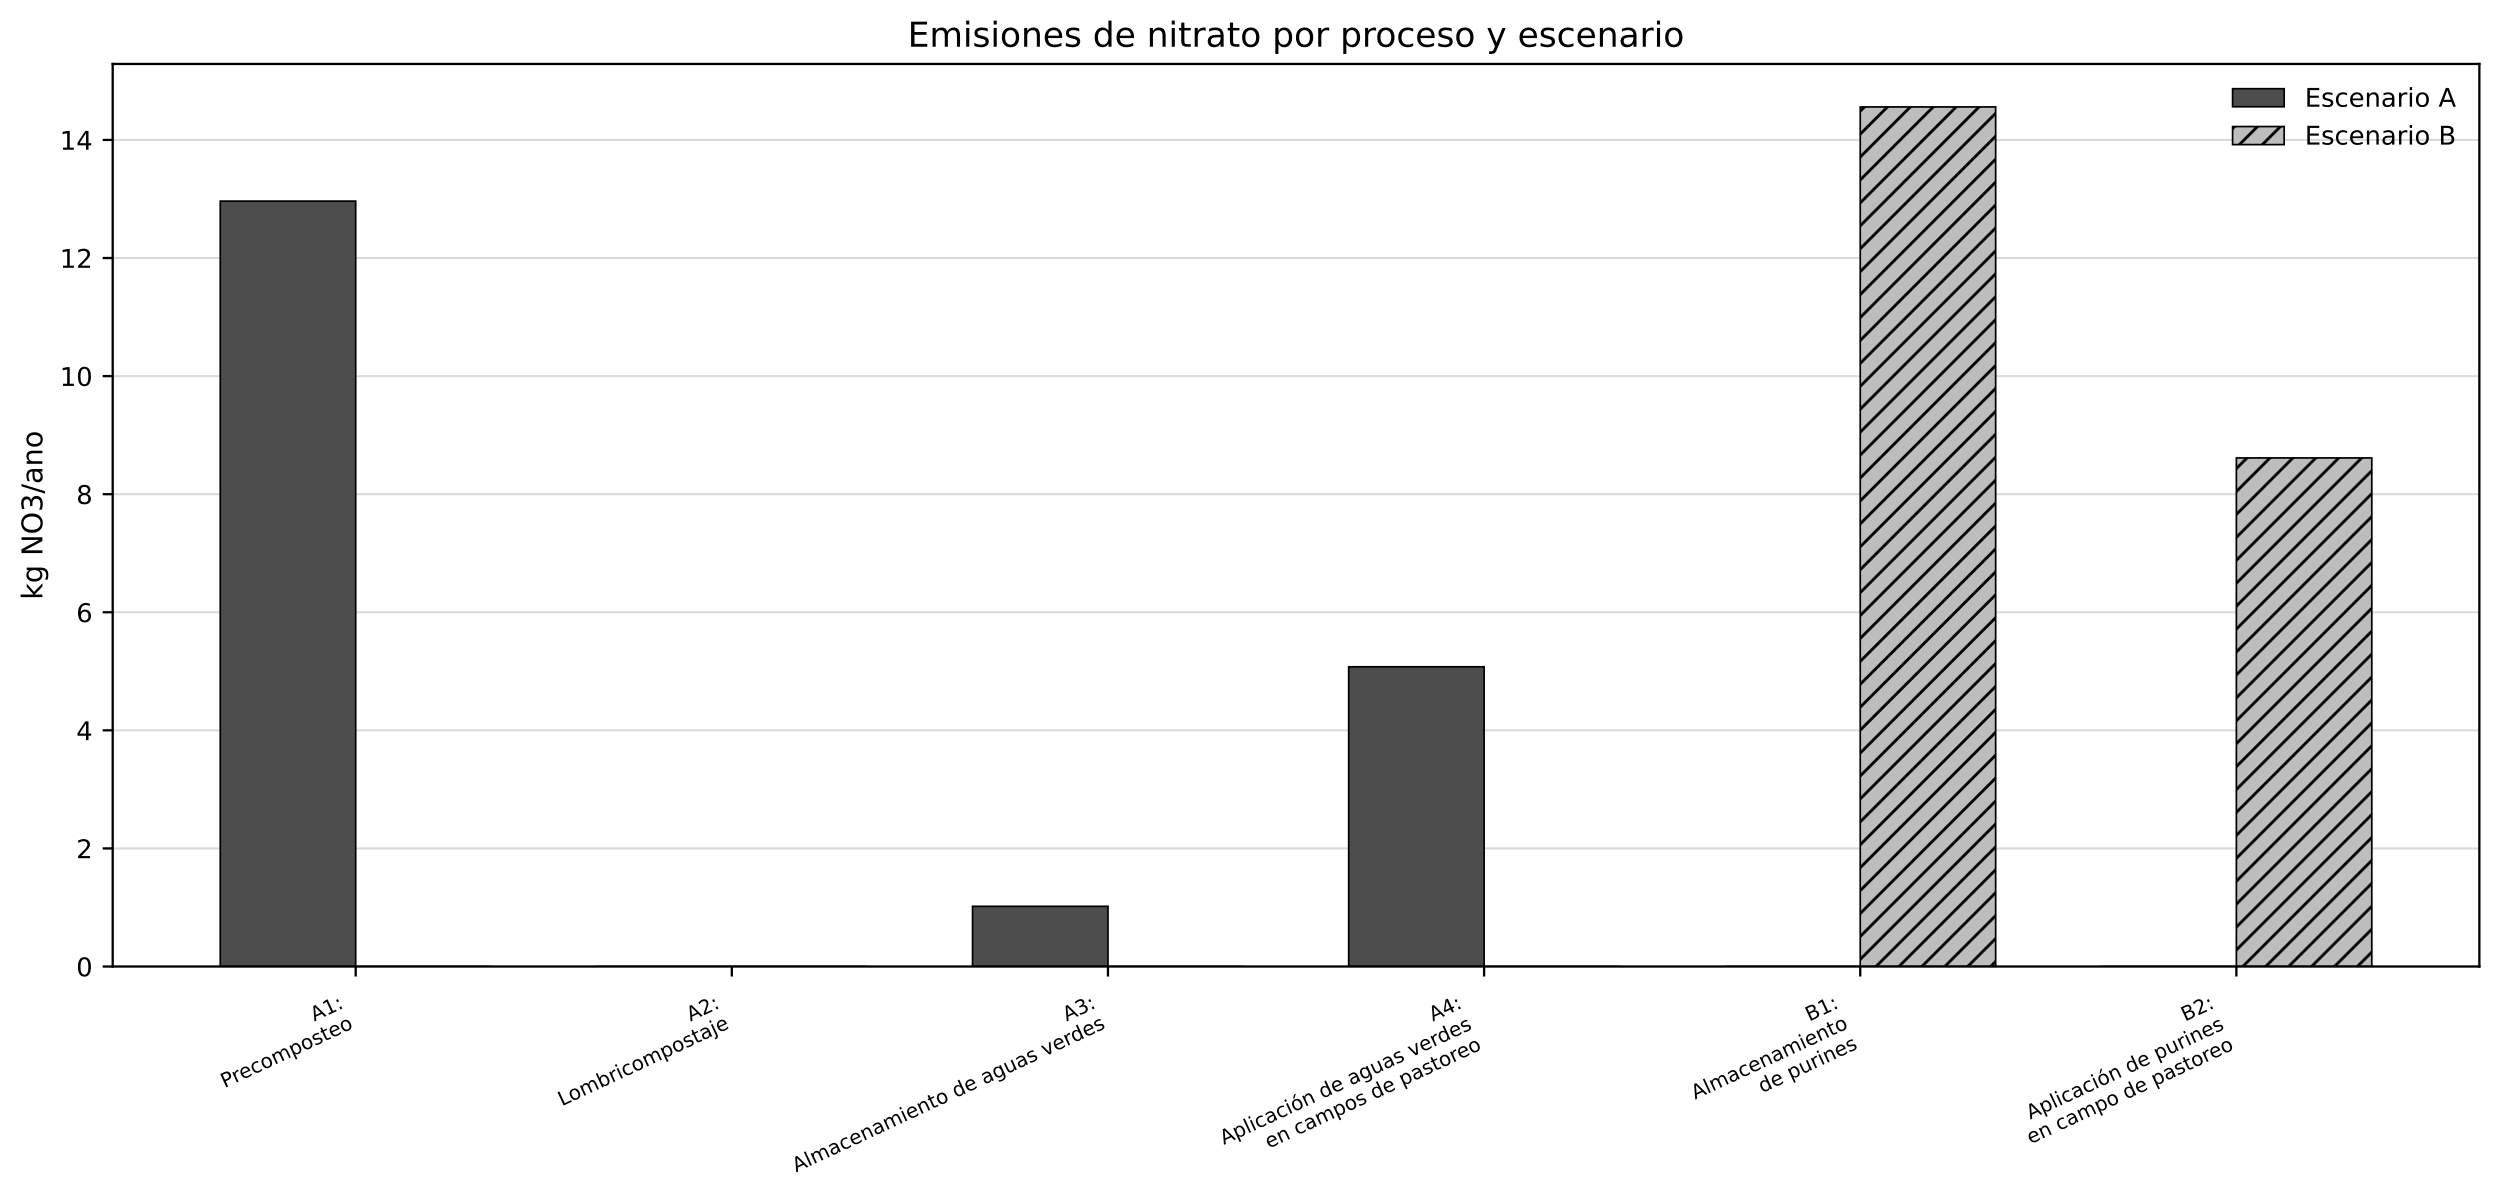
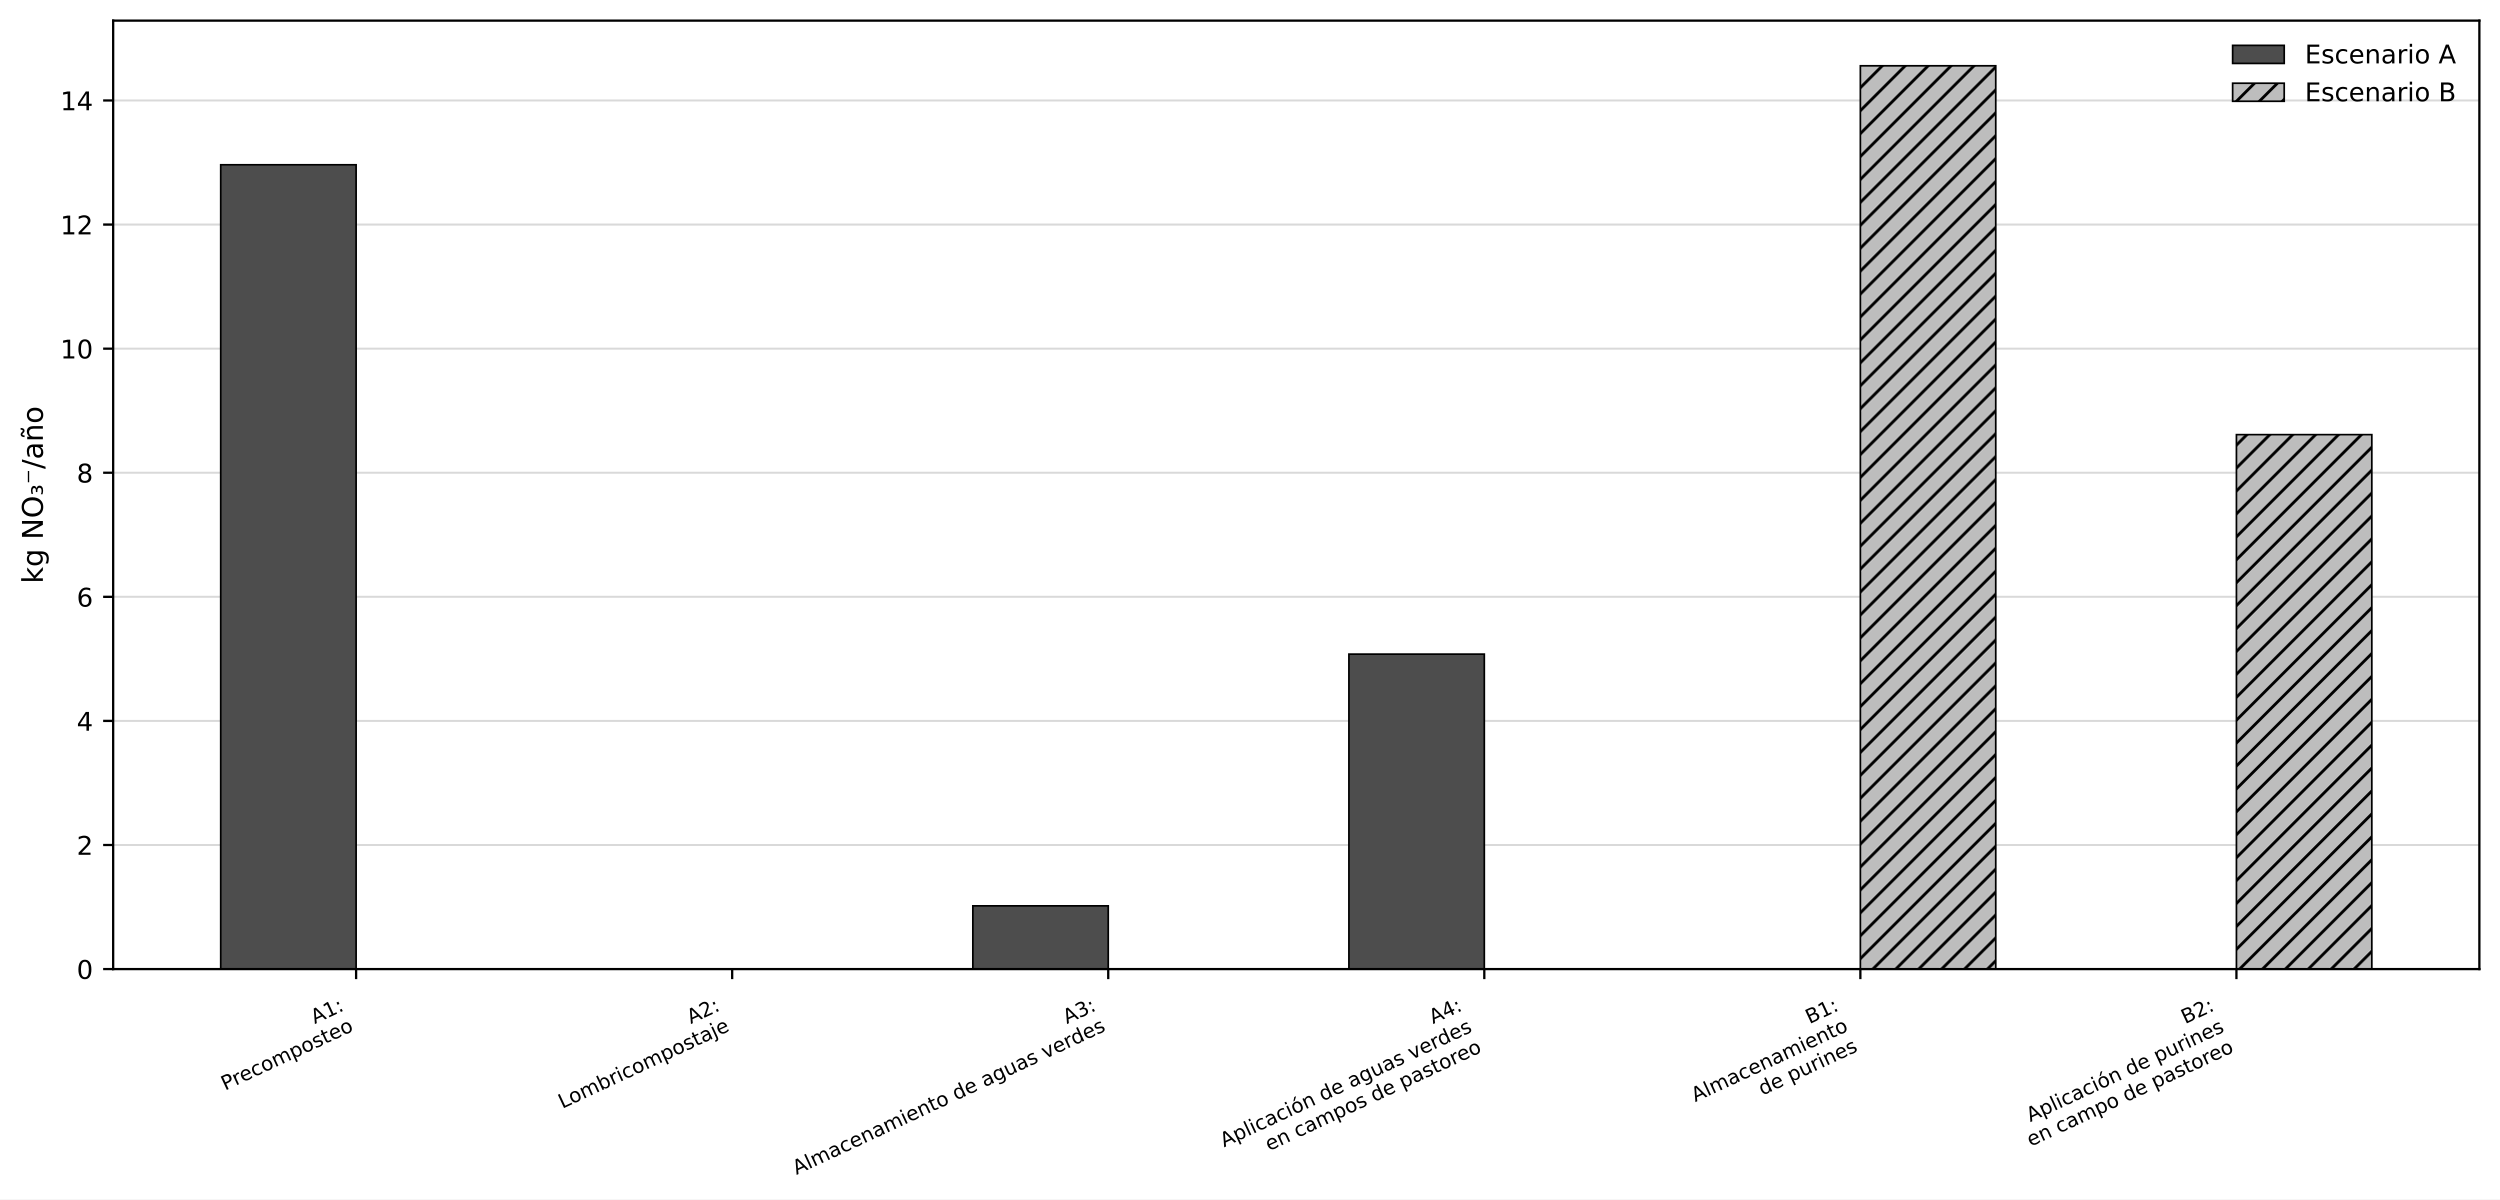
- <svg xmlns="http://www.w3.org/2000/svg" xmlns:xlink="http://www.w3.org/1999/xlink" width="872.468pt" height="417.703pt" viewBox="0 0 872.468 417.703" version="1.1">
+ <svg xmlns="http://www.w3.org/2000/svg" xmlns:xlink="http://www.w3.org/1999/xlink" width="872.638pt" height="418.665pt" viewBox="0 0 872.638 418.665" version="1.1">
  <defs>
    <style type="text/css">*{stroke-linejoin: round; stroke-linecap: butt}</style>
  </defs>
  <g id="figure_1">
    <g id="patch_1">
-       <path d="M -0 417.703  L 872.468 417.703  L 872.468 0  L -0 0  z " style="fill: #ffffff" />
+       <path d="M 0 418.665  L 872.638 418.665  L 872.638 0  L 0 0  z " style="fill: #ffffff" />
    </g>
    <g id="axes_1">
      <g id="patch_2">
-         <path d="M 39.331 337.302  L 865.268 337.302  L 865.268 22.318  L 39.331 22.318  z " style="fill: #ffffff" />
+         <path d="M 39.501 338.264  L 865.438 338.264  L 865.438 7.2  L 39.501 7.2  z " style="fill: #ffffff" />
      </g>
      <g id="matplotlib.axis_1">
        <g id="xtick_1">
          <g id="line2d_1">
            <defs>
-               <path id="m13b442b01c" d="M 0 0  L 0 3.5  " style="stroke: #000000; stroke-width: 0.8" />
+               <path id="m41c6d29b67" d="M 0 0  L 0 3.5  " style="stroke: #000000; stroke-width: 0.8" />
            </defs>
            <g>
-               <use xlink:href="#m13b442b01c" x="124.13" y="337.302" style="stroke: #000000; stroke-width: 0.8" />
+               <use xlink:href="#m41c6d29b67" x="124.3" y="338.264" style="stroke: #000000; stroke-width: 0.8" />
            </g>
          </g>
          <g id="text_1">
-             <text style="font-size: 7px; font-family: 'DejaVu Sans'" transform="translate(109.6882 356.5248) rotate(-25)">A1:</text>
-             <text style="font-size: 7px; font-family: 'DejaVu Sans'" transform="translate(78.39455 379.7661) rotate(-25)">Precomposteo</text>
+             <text style="font-size: 7px; font-family: 'DejaVu Sans'" transform="translate(109.8586 357.4867) rotate(-25)">A1:</text>
+             <text style="font-size: 7px; font-family: 'DejaVu Sans'" transform="translate(78.56486 380.7279) rotate(-25)">Precomposteo</text>
          </g>
        </g>
        <g id="xtick_2">
          <g id="line2d_2">
            <g>
-               <use xlink:href="#m13b442b01c" x="255.397" y="337.302" style="stroke: #000000; stroke-width: 0.8" />
+               <use xlink:href="#m41c6d29b67" x="255.568" y="338.264" style="stroke: #000000; stroke-width: 0.8" />
            </g>
          </g>
          <g id="text_2">
-             <text style="font-size: 7px; font-family: 'DejaVu Sans'" transform="translate(240.956 356.5248) rotate(-25)">A2:</text>
-             <text style="font-size: 7px; font-family: 'DejaVu Sans'" transform="translate(196.0938 386.0932) rotate(-25)">Lombricompostaje</text>
+             <text style="font-size: 7px; font-family: 'DejaVu Sans'" transform="translate(241.1263 357.4867) rotate(-25)">A2:</text>
+             <text style="font-size: 7px; font-family: 'DejaVu Sans'" transform="translate(196.2641 387.0551) rotate(-25)">Lombricompostaje</text>
          </g>
        </g>
        <g id="xtick_3">
          <g id="line2d_3">
            <g>
-               <use xlink:href="#m13b442b01c" x="386.665" y="337.302" style="stroke: #000000; stroke-width: 0.8" />
+               <use xlink:href="#m41c6d29b67" x="386.835" y="338.264" style="stroke: #000000; stroke-width: 0.8" />
            </g>
          </g>
          <g id="text_3">
-             <text style="font-size: 7px; font-family: 'DejaVu Sans'" transform="translate(372.2238 356.5248) rotate(-25)">A3:</text>
-             <text style="font-size: 7px; font-family: 'DejaVu Sans'" transform="translate(277.8444 409.1834) rotate(-25)">Almacenamiento de aguas verdes</text>
+             <text style="font-size: 7px; font-family: 'DejaVu Sans'" transform="translate(372.3941 357.4867) rotate(-25)">A3:</text>
+             <text style="font-size: 7px; font-family: 'DejaVu Sans'" transform="translate(278.0148 410.1453) rotate(-25)">Almacenamiento de aguas verdes</text>
          </g>
        </g>
        <g id="xtick_4">
          <g id="line2d_4">
            <g>
-               <use xlink:href="#m13b442b01c" x="517.933" y="337.302" style="stroke: #000000; stroke-width: 0.8" />
+               <use xlink:href="#m41c6d29b67" x="518.103" y="338.264" style="stroke: #000000; stroke-width: 0.8" />
            </g>
          </g>
          <g id="text_4">
-             <text style="font-size: 7px; font-family: 'DejaVu Sans'" transform="translate(500.0369 356.5248) rotate(-25)">A4:</text>
-             <text style="font-size: 7px; font-family: 'DejaVu Sans'" transform="translate(427.0832 399.5632) rotate(-25)">Aplicación de aguas verdes</text>
-             <text style="font-size: 7px; font-family: 'DejaVu Sans'" transform="translate(442.8037 400.8814) rotate(-25)">en campos de pastoreo</text>
+             <text style="font-size: 7px; font-family: 'DejaVu Sans'" transform="translate(500.2072 357.4867) rotate(-25)">A4:</text>
+             <text style="font-size: 7px; font-family: 'DejaVu Sans'" transform="translate(427.2535 400.5251) rotate(-25)">Aplicación de aguas verdes</text>
+             <text style="font-size: 7px; font-family: 'DejaVu Sans'" transform="translate(442.974 401.8433) rotate(-25)">en campos de pastoreo</text>
          </g>
        </g>
        <g id="xtick_5">
          <g id="line2d_5">
            <g>
-               <use xlink:href="#m13b442b01c" x="649.201" y="337.302" style="stroke: #000000; stroke-width: 0.8" />
+               <use xlink:href="#m41c6d29b67" x="649.371" y="338.264" style="stroke: #000000; stroke-width: 0.8" />
            </g>
          </g>
          <g id="text_5">
-             <text style="font-size: 7px; font-family: 'DejaVu Sans'" transform="translate(631.4338 356.5308) rotate(-25)">B1:</text>
-             <text style="font-size: 7px; font-family: 'DejaVu Sans'" transform="translate(591.5676 383.7695) rotate(-25)">Almacenamiento</text>
-             <text style="font-size: 7px; font-family: 'DejaVu Sans'" transform="translate(614.9902 381.4961) rotate(-25)">de purines</text>
+             <text style="font-size: 7px; font-family: 'DejaVu Sans'" transform="translate(631.6041 357.4927) rotate(-25)">B1:</text>
+             <text style="font-size: 7px; font-family: 'DejaVu Sans'" transform="translate(591.7379 384.7314) rotate(-25)">Almacenamiento</text>
+             <text style="font-size: 7px; font-family: 'DejaVu Sans'" transform="translate(615.1606 382.458) rotate(-25)">de purines</text>
          </g>
        </g>
        <g id="xtick_6">
          <g id="line2d_6">
            <g>
-               <use xlink:href="#m13b442b01c" x="780.469" y="337.302" style="stroke: #000000; stroke-width: 0.8" />
+               <use xlink:href="#m41c6d29b67" x="780.639" y="338.264" style="stroke: #000000; stroke-width: 0.8" />
            </g>
          </g>
          <g id="text_6">
-             <text style="font-size: 7px; font-family: 'DejaVu Sans'" transform="translate(762.5596 356.5308) rotate(-25)">B2:</text>
-             <text style="font-size: 7px; font-family: 'DejaVu Sans'" transform="translate(708.5075 390.7552) rotate(-25)">Aplicación de purines</text>
-             <text style="font-size: 7px; font-family: 'DejaVu Sans'" transform="translate(708.6441 399.3403) rotate(-25)">en campo de pastoreo</text>
+             <text style="font-size: 7px; font-family: 'DejaVu Sans'" transform="translate(762.7299 357.4927) rotate(-25)">B2:</text>
+             <text style="font-size: 7px; font-family: 'DejaVu Sans'" transform="translate(708.6778 391.7171) rotate(-25)">Aplicación de purines</text>
+             <text style="font-size: 7px; font-family: 'DejaVu Sans'" transform="translate(708.8144 400.3022) rotate(-25)">en campo de pastoreo</text>
          </g>
        </g>
      </g>
      <g id="matplotlib.axis_2">
        <g id="ytick_1">
          <g id="line2d_7">
-             <path d="M 39.331 337.302  L 865.268 337.302  " clip-path="url(#p168d440fff)" style="fill: none; stroke: #d9d9d9; stroke-width: 0.7; stroke-linecap: square" />
+             <path d="M 39.501 338.264  L 865.438 338.264  " clip-path="url(#pb819637dde)" style="fill: none; stroke: #d9d9d9; stroke-width: 0.7; stroke-linecap: square" />
          </g>
          <g id="line2d_8">
            <defs>
-               <path id="mbfaf7a3924" d="M 0 0  L -3.5 0  " style="stroke: #000000; stroke-width: 0.8" />
+               <path id="m7ea2f38354" d="M 0 0  L -3.5 0  " style="stroke: #000000; stroke-width: 0.8" />
            </defs>
            <g>
-               <use xlink:href="#mbfaf7a3924" x="39.331" y="337.302" style="stroke: #000000; stroke-width: 0.8" />
+               <use xlink:href="#m7ea2f38354" x="39.501" y="338.264" style="stroke: #000000; stroke-width: 0.8" />
            </g>
          </g>
          <g id="text_7">
-             <text style="font-size: 9px; font-family: 'DejaVu Sans'; text-anchor: end" x="32.331" y="340.721" transform="rotate(-0 32.33062 340.721)">0</text>
+             <text style="font-size: 9px; font-family: 'DejaVu Sans'; text-anchor: end" x="32.501" y="341.683" transform="rotate(-0 32.50094 341.6829)">0</text>
          </g>
        </g>
        <g id="ytick_2">
          <g id="line2d_9">
-             <path d="M 39.331 296.093  L 865.268 296.093  " clip-path="url(#p168d440fff)" style="fill: none; stroke: #d9d9d9; stroke-width: 0.7; stroke-linecap: square" />
+             <path d="M 39.501 294.951  L 865.438 294.951  " clip-path="url(#pb819637dde)" style="fill: none; stroke: #d9d9d9; stroke-width: 0.7; stroke-linecap: square" />
          </g>
          <g id="line2d_10">
            <g>
-               <use xlink:href="#mbfaf7a3924" x="39.331" y="296.093" style="stroke: #000000; stroke-width: 0.8" />
+               <use xlink:href="#m7ea2f38354" x="39.501" y="294.951" style="stroke: #000000; stroke-width: 0.8" />
            </g>
          </g>
          <g id="text_8">
-             <text style="font-size: 9px; font-family: 'DejaVu Sans'; text-anchor: end" x="32.331" y="299.512" transform="rotate(-0 32.33062 299.512)">2</text>
+             <text style="font-size: 9px; font-family: 'DejaVu Sans'; text-anchor: end" x="32.501" y="298.37" transform="rotate(-0 32.50094 298.3701)">2</text>
          </g>
        </g>
        <g id="ytick_3">
          <g id="line2d_11">
-             <path d="M 39.331 254.884  L 865.268 254.884  " clip-path="url(#p168d440fff)" style="fill: none; stroke: #d9d9d9; stroke-width: 0.7; stroke-linecap: square" />
+             <path d="M 39.501 251.638  L 865.438 251.638  " clip-path="url(#pb819637dde)" style="fill: none; stroke: #d9d9d9; stroke-width: 0.7; stroke-linecap: square" />
          </g>
          <g id="line2d_12">
            <g>
-               <use xlink:href="#mbfaf7a3924" x="39.331" y="254.884" style="stroke: #000000; stroke-width: 0.8" />
+               <use xlink:href="#m7ea2f38354" x="39.501" y="251.638" style="stroke: #000000; stroke-width: 0.8" />
            </g>
          </g>
          <g id="text_9">
-             <text style="font-size: 9px; font-family: 'DejaVu Sans'; text-anchor: end" x="32.331" y="258.303" transform="rotate(-0 32.33062 258.3029)">4</text>
+             <text style="font-size: 9px; font-family: 'DejaVu Sans'; text-anchor: end" x="32.501" y="255.057" transform="rotate(-0 32.50094 255.0573)">4</text>
          </g>
        </g>
        <g id="ytick_4">
          <g id="line2d_13">
-             <path d="M 39.331 213.675  L 865.268 213.675  " clip-path="url(#p168d440fff)" style="fill: none; stroke: #d9d9d9; stroke-width: 0.7; stroke-linecap: square" />
+             <path d="M 39.501 208.325  L 865.438 208.325  " clip-path="url(#pb819637dde)" style="fill: none; stroke: #d9d9d9; stroke-width: 0.7; stroke-linecap: square" />
          </g>
          <g id="line2d_14">
            <g>
-               <use xlink:href="#mbfaf7a3924" x="39.331" y="213.675" style="stroke: #000000; stroke-width: 0.8" />
+               <use xlink:href="#m7ea2f38354" x="39.501" y="208.325" style="stroke: #000000; stroke-width: 0.8" />
            </g>
          </g>
          <g id="text_10">
-             <text style="font-size: 9px; font-family: 'DejaVu Sans'; text-anchor: end" x="32.331" y="217.094" transform="rotate(-0 32.33062 217.0939)">6</text>
+             <text style="font-size: 9px; font-family: 'DejaVu Sans'; text-anchor: end" x="32.501" y="211.745" transform="rotate(-0 32.50094 211.7445)">6</text>
          </g>
        </g>
        <g id="ytick_5">
          <g id="line2d_15">
-             <path d="M 39.331 172.466  L 865.268 172.466  " clip-path="url(#p168d440fff)" style="fill: none; stroke: #d9d9d9; stroke-width: 0.7; stroke-linecap: square" />
+             <path d="M 39.501 165.012  L 865.438 165.012  " clip-path="url(#pb819637dde)" style="fill: none; stroke: #d9d9d9; stroke-width: 0.7; stroke-linecap: square" />
          </g>
          <g id="line2d_16">
            <g>
-               <use xlink:href="#mbfaf7a3924" x="39.331" y="172.466" style="stroke: #000000; stroke-width: 0.8" />
+               <use xlink:href="#m7ea2f38354" x="39.501" y="165.012" style="stroke: #000000; stroke-width: 0.8" />
            </g>
          </g>
          <g id="text_11">
-             <text style="font-size: 9px; font-family: 'DejaVu Sans'; text-anchor: end" x="32.331" y="175.885" transform="rotate(-0 32.33062 175.8848)">8</text>
+             <text style="font-size: 9px; font-family: 'DejaVu Sans'; text-anchor: end" x="32.501" y="168.432" transform="rotate(-0 32.50094 168.4318)">8</text>
          </g>
        </g>
        <g id="ytick_6">
          <g id="line2d_17">
-             <path d="M 39.331 131.256  L 865.268 131.256  " clip-path="url(#p168d440fff)" style="fill: none; stroke: #d9d9d9; stroke-width: 0.7; stroke-linecap: square" />
+             <path d="M 39.501 121.7  L 865.438 121.7  " clip-path="url(#pb819637dde)" style="fill: none; stroke: #d9d9d9; stroke-width: 0.7; stroke-linecap: square" />
          </g>
          <g id="line2d_18">
            <g>
-               <use xlink:href="#mbfaf7a3924" x="39.331" y="131.256" style="stroke: #000000; stroke-width: 0.8" />
+               <use xlink:href="#m7ea2f38354" x="39.501" y="121.7" style="stroke: #000000; stroke-width: 0.8" />
            </g>
          </g>
          <g id="text_12">
-             <text style="font-size: 9px; font-family: 'DejaVu Sans'; text-anchor: end" x="32.331" y="134.676" transform="rotate(-0 32.33062 134.6758)">10</text>
+             <text style="font-size: 9px; font-family: 'DejaVu Sans'; text-anchor: end" x="32.501" y="125.119" transform="rotate(-0 32.50094 125.119)">10</text>
          </g>
        </g>
        <g id="ytick_7">
          <g id="line2d_19">
-             <path d="M 39.331 90.047  L 865.268 90.047  " clip-path="url(#p168d440fff)" style="fill: none; stroke: #d9d9d9; stroke-width: 0.7; stroke-linecap: square" />
+             <path d="M 39.501 78.387  L 865.438 78.387  " clip-path="url(#pb819637dde)" style="fill: none; stroke: #d9d9d9; stroke-width: 0.7; stroke-linecap: square" />
          </g>
          <g id="line2d_20">
            <g>
-               <use xlink:href="#mbfaf7a3924" x="39.331" y="90.047" style="stroke: #000000; stroke-width: 0.8" />
+               <use xlink:href="#m7ea2f38354" x="39.501" y="78.387" style="stroke: #000000; stroke-width: 0.8" />
            </g>
          </g>
          <g id="text_13">
-             <text style="font-size: 9px; font-family: 'DejaVu Sans'; text-anchor: end" x="32.331" y="93.467" transform="rotate(-0 32.33062 93.46673)">12</text>
+             <text style="font-size: 9px; font-family: 'DejaVu Sans'; text-anchor: end" x="32.501" y="81.806" transform="rotate(-0 32.50094 81.8062)">12</text>
          </g>
        </g>
        <g id="ytick_8">
          <g id="line2d_21">
-             <path d="M 39.331 48.838  L 865.268 48.838  " clip-path="url(#p168d440fff)" style="fill: none; stroke: #d9d9d9; stroke-width: 0.7; stroke-linecap: square" />
+             <path d="M 39.501 35.074  L 865.438 35.074  " clip-path="url(#pb819637dde)" style="fill: none; stroke: #d9d9d9; stroke-width: 0.7; stroke-linecap: square" />
          </g>
          <g id="line2d_22">
            <g>
-               <use xlink:href="#mbfaf7a3924" x="39.331" y="48.838" style="stroke: #000000; stroke-width: 0.8" />
+               <use xlink:href="#m7ea2f38354" x="39.501" y="35.074" style="stroke: #000000; stroke-width: 0.8" />
            </g>
          </g>
          <g id="text_14">
-             <text style="font-size: 9px; font-family: 'DejaVu Sans'; text-anchor: end" x="32.331" y="52.258" transform="rotate(-0 32.33062 52.25768)">14</text>
+             <text style="font-size: 9px; font-family: 'DejaVu Sans'; text-anchor: end" x="32.501" y="38.493" transform="rotate(-0 32.50094 38.49342)">14</text>
          </g>
        </g>
        <g id="text_15">
-           <text style="font-size: 10px; font-family: 'DejaVu Sans'; text-anchor: middle" x="14.798" y="179.81" transform="rotate(-90 14.79844 179.8099)">kg NO3/ano</text>
+           <text style="font-size: 10px; font-family: 'DejaVu Sans'; text-anchor: middle" x="14.969" y="172.732" transform="rotate(-90 14.96875 172.7318)">kg NO₃⁻/año</text>
        </g>
      </g>
      <g id="patch_3">
-         <path d="M 76.873 337.302  L 124.13 337.302  L 124.13 70.188  L 76.873 70.188  z " clip-path="url(#p168d440fff)" style="fill: #4d4d4d; stroke: #000000; stroke-width: 0.6; stroke-linejoin: miter" />
+         <path d="M 77.044 338.264  L 124.3 338.264  L 124.3 57.514  L 77.044 57.514  z " clip-path="url(#pb819637dde)" style="fill: #4d4d4d; stroke: #000000; stroke-width: 0.6; stroke-linejoin: miter" />
      </g>
      <g id="patch_4">
-         <path d="M 208.141 337.302  L 255.397 337.302  L 255.397 337.302  L 208.141 337.302  z " clip-path="url(#p168d440fff)" style="fill: #4d4d4d; stroke: #000000; stroke-width: 0.6; stroke-linejoin: miter" />
+         <path d="M 208.311 338.264  L 255.568 338.264  L 255.568 338.264  L 208.311 338.264  z " clip-path="url(#pb819637dde)" style="fill: #4d4d4d; stroke: #000000; stroke-width: 0.6; stroke-linejoin: miter" />
      </g>
      <g id="patch_5">
-         <path d="M 339.409 337.302  L 386.665 337.302  L 386.665 316.303  L 339.409 316.303  z " clip-path="url(#p168d440fff)" style="fill: #4d4d4d; stroke: #000000; stroke-width: 0.6; stroke-linejoin: miter" />
+         <path d="M 339.579 338.264  L 386.835 338.264  L 386.835 316.193  L 339.579 316.193  z " clip-path="url(#pb819637dde)" style="fill: #4d4d4d; stroke: #000000; stroke-width: 0.6; stroke-linejoin: miter" />
      </g>
      <g id="patch_6">
-         <path d="M 470.677 337.302  L 517.933 337.302  L 517.933 232.703  L 470.677 232.703  z " clip-path="url(#p168d440fff)" style="fill: #4d4d4d; stroke: #000000; stroke-width: 0.6; stroke-linejoin: miter" />
+         <path d="M 470.847 338.264  L 518.103 338.264  L 518.103 228.325  L 470.847 228.325  z " clip-path="url(#pb819637dde)" style="fill: #4d4d4d; stroke: #000000; stroke-width: 0.6; stroke-linejoin: miter" />
      </g>
      <g id="patch_7">
-         <path d="M 601.944 337.302  L 649.201 337.302  L 649.201 337.302  L 601.944 337.302  z " clip-path="url(#p168d440fff)" style="fill: #4d4d4d; stroke: #000000; stroke-width: 0.6; stroke-linejoin: miter" />
+         <path d="M 602.115 338.264  L 649.371 338.264  L 649.371 338.264  L 602.115 338.264  z " clip-path="url(#pb819637dde)" style="fill: #4d4d4d; stroke: #000000; stroke-width: 0.6; stroke-linejoin: miter" />
      </g>
      <g id="patch_8">
-         <path d="M 733.212 337.302  L 780.469 337.302  L 780.469 337.302  L 733.212 337.302  z " clip-path="url(#p168d440fff)" style="fill: #4d4d4d; stroke: #000000; stroke-width: 0.6; stroke-linejoin: miter" />
+         <path d="M 733.382 338.264  L 780.639 338.264  L 780.639 338.264  L 733.382 338.264  z " clip-path="url(#pb819637dde)" style="fill: #4d4d4d; stroke: #000000; stroke-width: 0.6; stroke-linejoin: miter" />
      </g>
      <g id="patch_9">
-         <path d="M 124.13 337.302  L 171.386 337.302  L 171.386 337.302  L 124.13 337.302  z " clip-path="url(#p168d440fff)" style="fill: url(#heea9bb06d2); stroke: #000000; stroke-width: 0.6; stroke-linejoin: miter" />
+         <path d="M 124.3 338.264  L 171.556 338.264  L 171.556 338.264  L 124.3 338.264  z " clip-path="url(#pb819637dde)" style="fill: url(#hc8629ff806); stroke: #000000; stroke-width: 0.6; stroke-linejoin: miter" />
      </g>
      <g id="patch_10">
-         <path d="M 255.397 337.302  L 302.654 337.302  L 302.654 337.302  L 255.397 337.302  z " clip-path="url(#p168d440fff)" style="fill: url(#heea9bb06d2); stroke: #000000; stroke-width: 0.6; stroke-linejoin: miter" />
+         <path d="M 255.568 338.264  L 302.824 338.264  L 302.824 338.264  L 255.568 338.264  z " clip-path="url(#pb819637dde)" style="fill: url(#hc8629ff806); stroke: #000000; stroke-width: 0.6; stroke-linejoin: miter" />
      </g>
      <g id="patch_11">
-         <path d="M 386.665 337.302  L 433.922 337.302  L 433.922 337.302  L 386.665 337.302  z " clip-path="url(#p168d440fff)" style="fill: url(#heea9bb06d2); stroke: #000000; stroke-width: 0.6; stroke-linejoin: miter" />
+         <path d="M 386.835 338.264  L 434.092 338.264  L 434.092 338.264  L 386.835 338.264  z " clip-path="url(#pb819637dde)" style="fill: url(#hc8629ff806); stroke: #000000; stroke-width: 0.6; stroke-linejoin: miter" />
      </g>
      <g id="patch_12">
-         <path d="M 517.933 337.302  L 565.189 337.302  L 565.189 337.302  L 517.933 337.302  z " clip-path="url(#p168d440fff)" style="fill: url(#heea9bb06d2); stroke: #000000; stroke-width: 0.6; stroke-linejoin: miter" />
+         <path d="M 518.103 338.264  L 565.36 338.264  L 565.36 338.264  L 518.103 338.264  z " clip-path="url(#pb819637dde)" style="fill: url(#hc8629ff806); stroke: #000000; stroke-width: 0.6; stroke-linejoin: miter" />
      </g>
      <g id="patch_13">
-         <path d="M 649.201 337.302  L 696.457 337.302  L 696.457 37.317  L 649.201 37.317  z " clip-path="url(#p168d440fff)" style="fill: url(#heea9bb06d2); stroke: #000000; stroke-width: 0.6; stroke-linejoin: miter" />
+         <path d="M 649.371 338.264  L 696.627 338.264  L 696.627 22.965  L 649.371 22.965  z " clip-path="url(#pb819637dde)" style="fill: url(#hc8629ff806); stroke: #000000; stroke-width: 0.6; stroke-linejoin: miter" />
      </g>
      <g id="patch_14">
-         <path d="M 780.469 337.302  L 827.725 337.302  L 827.725 159.811  L 780.469 159.811  z " clip-path="url(#p168d440fff)" style="fill: url(#heea9bb06d2); stroke: #000000; stroke-width: 0.6; stroke-linejoin: miter" />
+         <path d="M 780.639 338.264  L 827.895 338.264  L 827.895 151.712  L 780.639 151.712  z " clip-path="url(#pb819637dde)" style="fill: url(#hc8629ff806); stroke: #000000; stroke-width: 0.6; stroke-linejoin: miter" />
      </g>
      <g id="patch_15">
-         <path d="M 39.331 337.302  L 39.331 22.318  " style="fill: none; stroke: #000000; stroke-width: 0.8; stroke-linejoin: miter; stroke-linecap: square" />
+         <path d="M 39.501 338.264  L 39.501 7.2  " style="fill: none; stroke: #000000; stroke-width: 0.8; stroke-linejoin: miter; stroke-linecap: square" />
      </g>
      <g id="patch_16">
-         <path d="M 865.268 337.302  L 865.268 22.318  " style="fill: none; stroke: #000000; stroke-width: 0.8; stroke-linejoin: miter; stroke-linecap: square" />
+         <path d="M 865.438 338.264  L 865.438 7.2  " style="fill: none; stroke: #000000; stroke-width: 0.8; stroke-linejoin: miter; stroke-linecap: square" />
      </g>
      <g id="patch_17">
-         <path d="M 39.331 337.302  L 865.268 337.302  " style="fill: none; stroke: #000000; stroke-width: 0.8; stroke-linejoin: miter; stroke-linecap: square" />
+         <path d="M 39.501 338.264  L 865.438 338.264  " style="fill: none; stroke: #000000; stroke-width: 0.8; stroke-linejoin: miter; stroke-linecap: square" />
      </g>
      <g id="patch_18">
-         <path d="M 39.331 22.318  L 865.268 22.318  " style="fill: none; stroke: #000000; stroke-width: 0.8; stroke-linejoin: miter; stroke-linecap: square" />
-       </g>
-       <g id="text_16">
-         <text style="font-size: 12px; font-family: 'DejaVu Sans'; text-anchor: middle" x="452.299" y="16.318" transform="rotate(-0 452.2991 16.31812)">Emisiones de nitrato por proceso y escenario</text>
+         <path d="M 39.501 7.2  L 865.438 7.2  " style="fill: none; stroke: #000000; stroke-width: 0.8; stroke-linejoin: miter; stroke-linecap: square" />
      </g>
      <g id="legend_1">
        <g id="patch_19">
-           <path d="M 779.145 37.257  L 797.145 37.257  L 797.145 30.957  L 779.145 30.957  z " style="fill: #4d4d4d; stroke: #000000; stroke-width: 0.6; stroke-linejoin: miter" />
+           <path d="M 779.315 22.139  L 797.315 22.139  L 797.315 15.839  L 779.315 15.839  z " style="fill: #4d4d4d; stroke: #000000; stroke-width: 0.6; stroke-linejoin: miter" />
+         </g>
+         <g id="text_16">
+           <text style="font-size: 9px; font-family: 'DejaVu Sans'; text-anchor: start" x="804.515" y="22.139" transform="rotate(-0 804.5149 22.13859)">Escenario A</text>
+         </g>
+         <g id="patch_20">
+           <path d="M 779.315 35.349  L 797.315 35.349  L 797.315 29.049  L 779.315 29.049  z " style="fill: url(#hc8629ff806); stroke: #000000; stroke-width: 0.6; stroke-linejoin: miter" />
        </g>
        <g id="text_17">
-           <text style="font-size: 9px; font-family: 'DejaVu Sans'; text-anchor: start" x="804.345" y="37.257" transform="rotate(-0 804.3446 37.25672)">Escenario A</text>
-         </g>
-         <g id="patch_20">
-           <path d="M 779.145 50.467  L 797.145 50.467  L 797.145 44.167  L 779.145 44.167  z " style="fill: url(#heea9bb06d2); stroke: #000000; stroke-width: 0.6; stroke-linejoin: miter" />
-         </g>
-         <g id="text_18">
-           <text style="font-size: 9px; font-family: 'DejaVu Sans'; text-anchor: start" x="804.345" y="50.467" transform="rotate(-0 804.3446 50.46703)">Escenario B</text>
+           <text style="font-size: 9px; font-family: 'DejaVu Sans'; text-anchor: start" x="804.515" y="35.349" transform="rotate(-0 804.5149 35.34891)">Escenario B</text>
        </g>
      </g>
    </g>
  </g>
  <defs>
-     <clipPath id="p168d440fff">
-       <rect x="39.331" y="22.318" width="825.937" height="314.984" />
+     <clipPath id="pb819637dde">
+       <rect x="39.501" y="7.2" width="825.937" height="331.064" />
    </clipPath>
  </defs>
  <defs>
-     <pattern id="heea9bb06d2" patternUnits="userSpaceOnUse" x="0" y="0" width="72" height="72">
+     <pattern id="hc8629ff806" patternUnits="userSpaceOnUse" x="0" y="0" width="72" height="72">
      <rect x="0" y="0" width="73" height="73" fill="#bdbdbd" />
      <path d="M -36 36  L 36 -36  M -32 40  L 40 -32  M -28 44  L 44 -28  M -24 48  L 48 -24  M -20 52  L 52 -20  M -16 56  L 56 -16  M -12 60  L 60 -12  M -8 64  L 64 -8  M -4 68  L 68 -4  M 0 72  L 72 0  M 4 76  L 76 4  M 8 80  L 80 8  M 12 84  L 84 12  M 16 88  L 88 16  M 20 92  L 92 20  M 24 96  L 96 24  M 28 100  L 100 28  M 32 104  L 104 32  M 36 108  L 108 36  " style="fill: #000000; stroke: #000000; stroke-width: 1.0; stroke-linecap: butt; stroke-linejoin: miter" />
    </pattern>
  </defs>
</svg>
